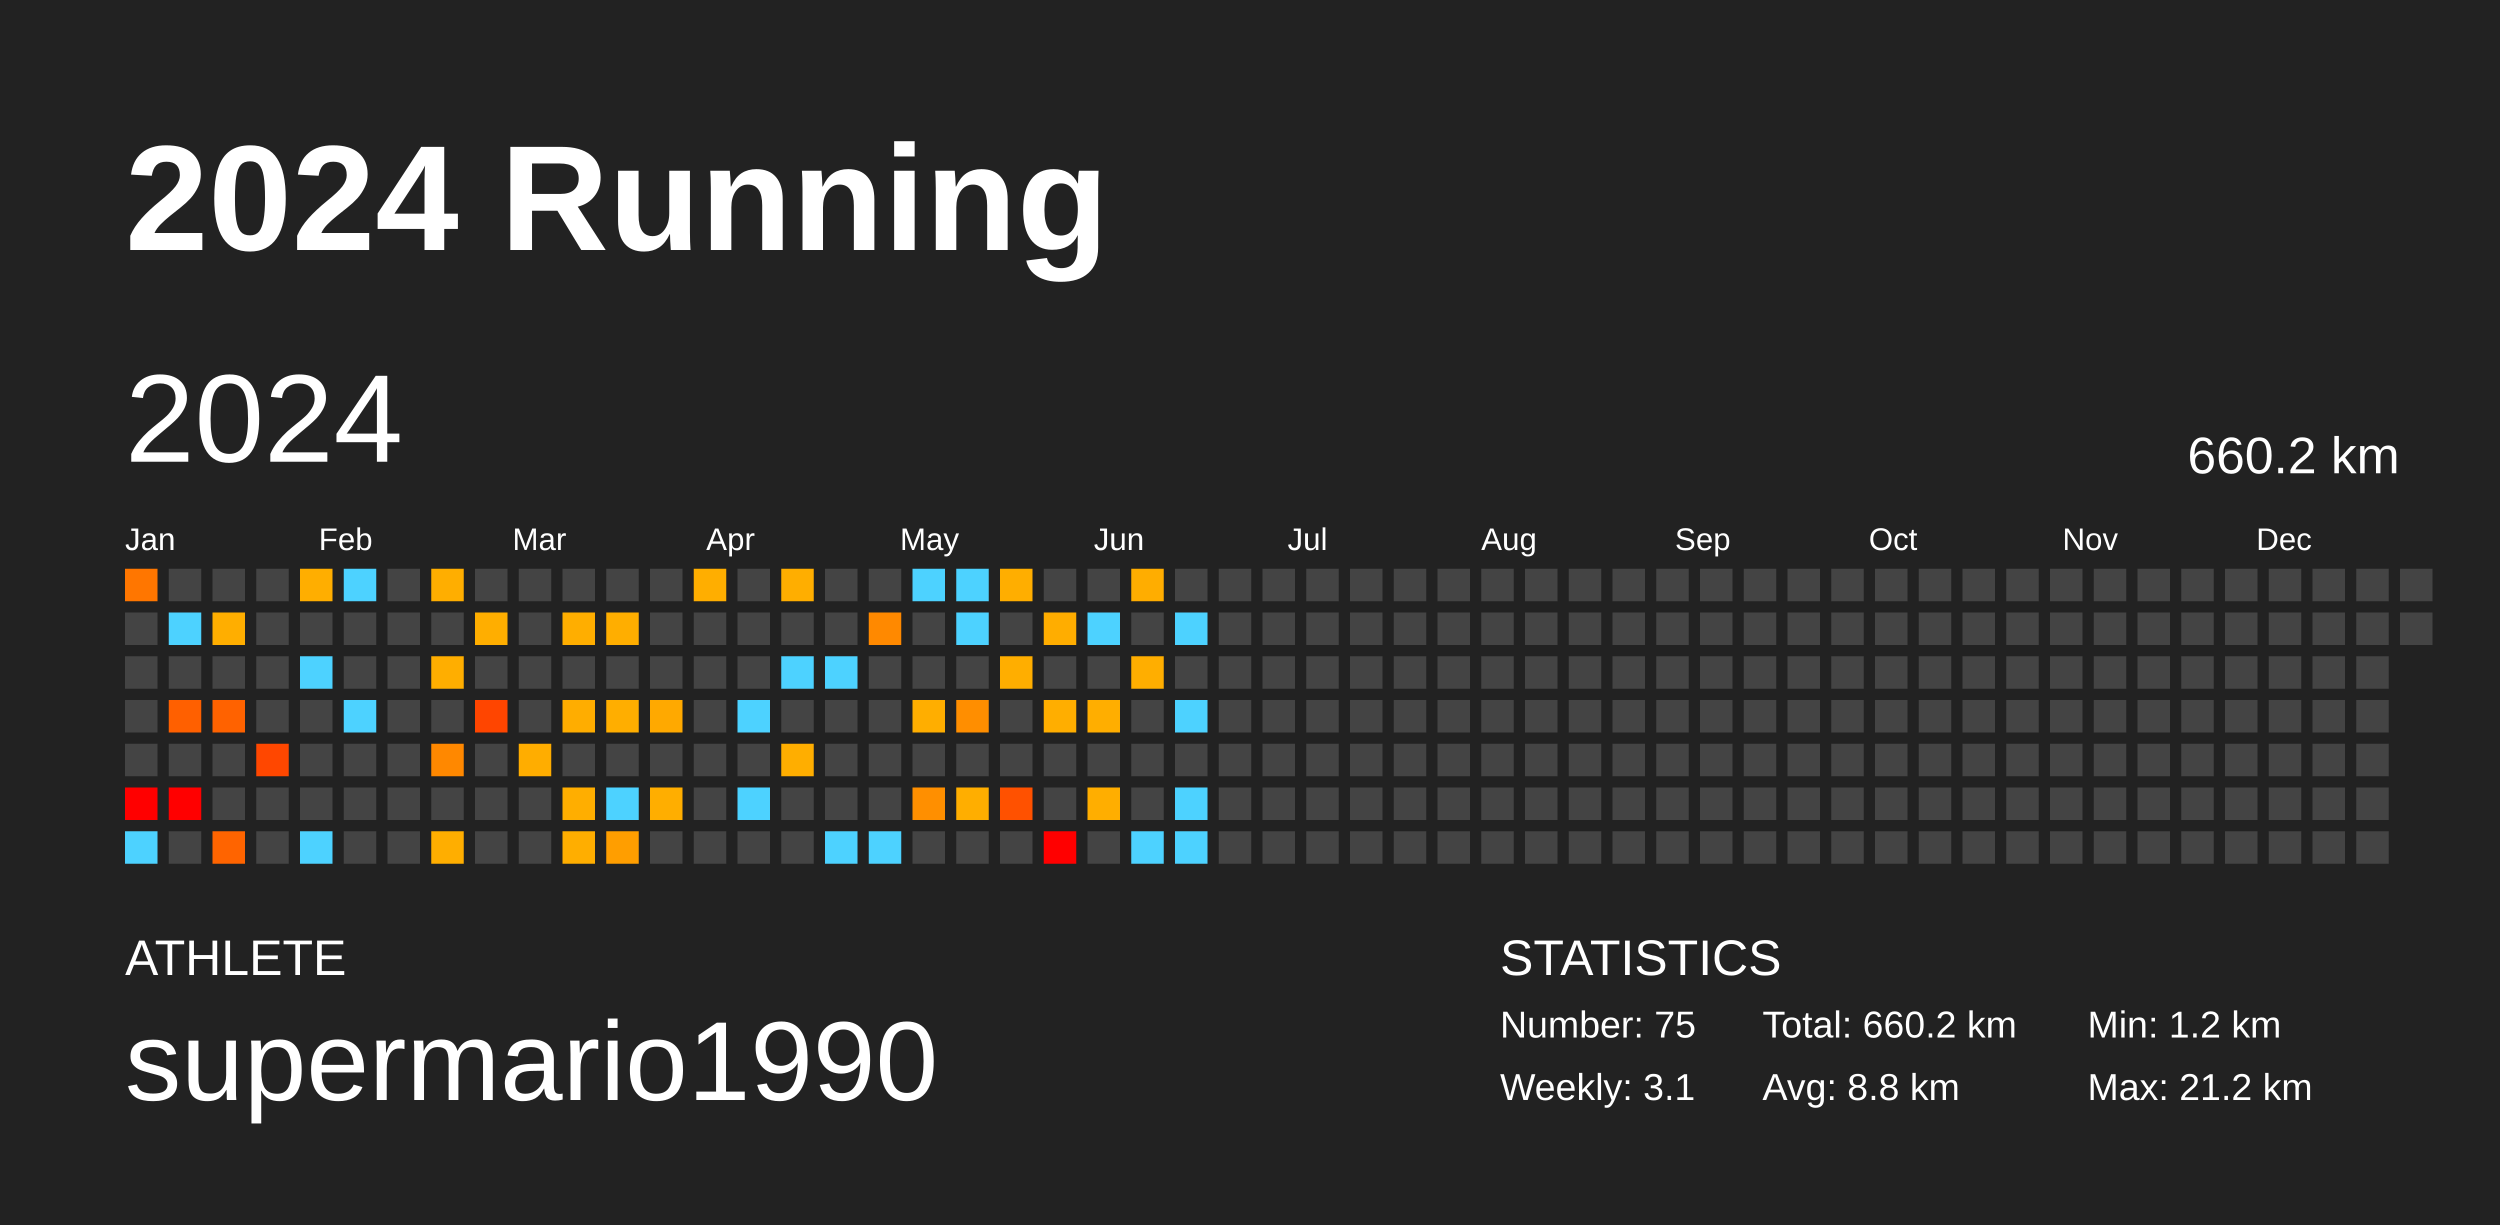
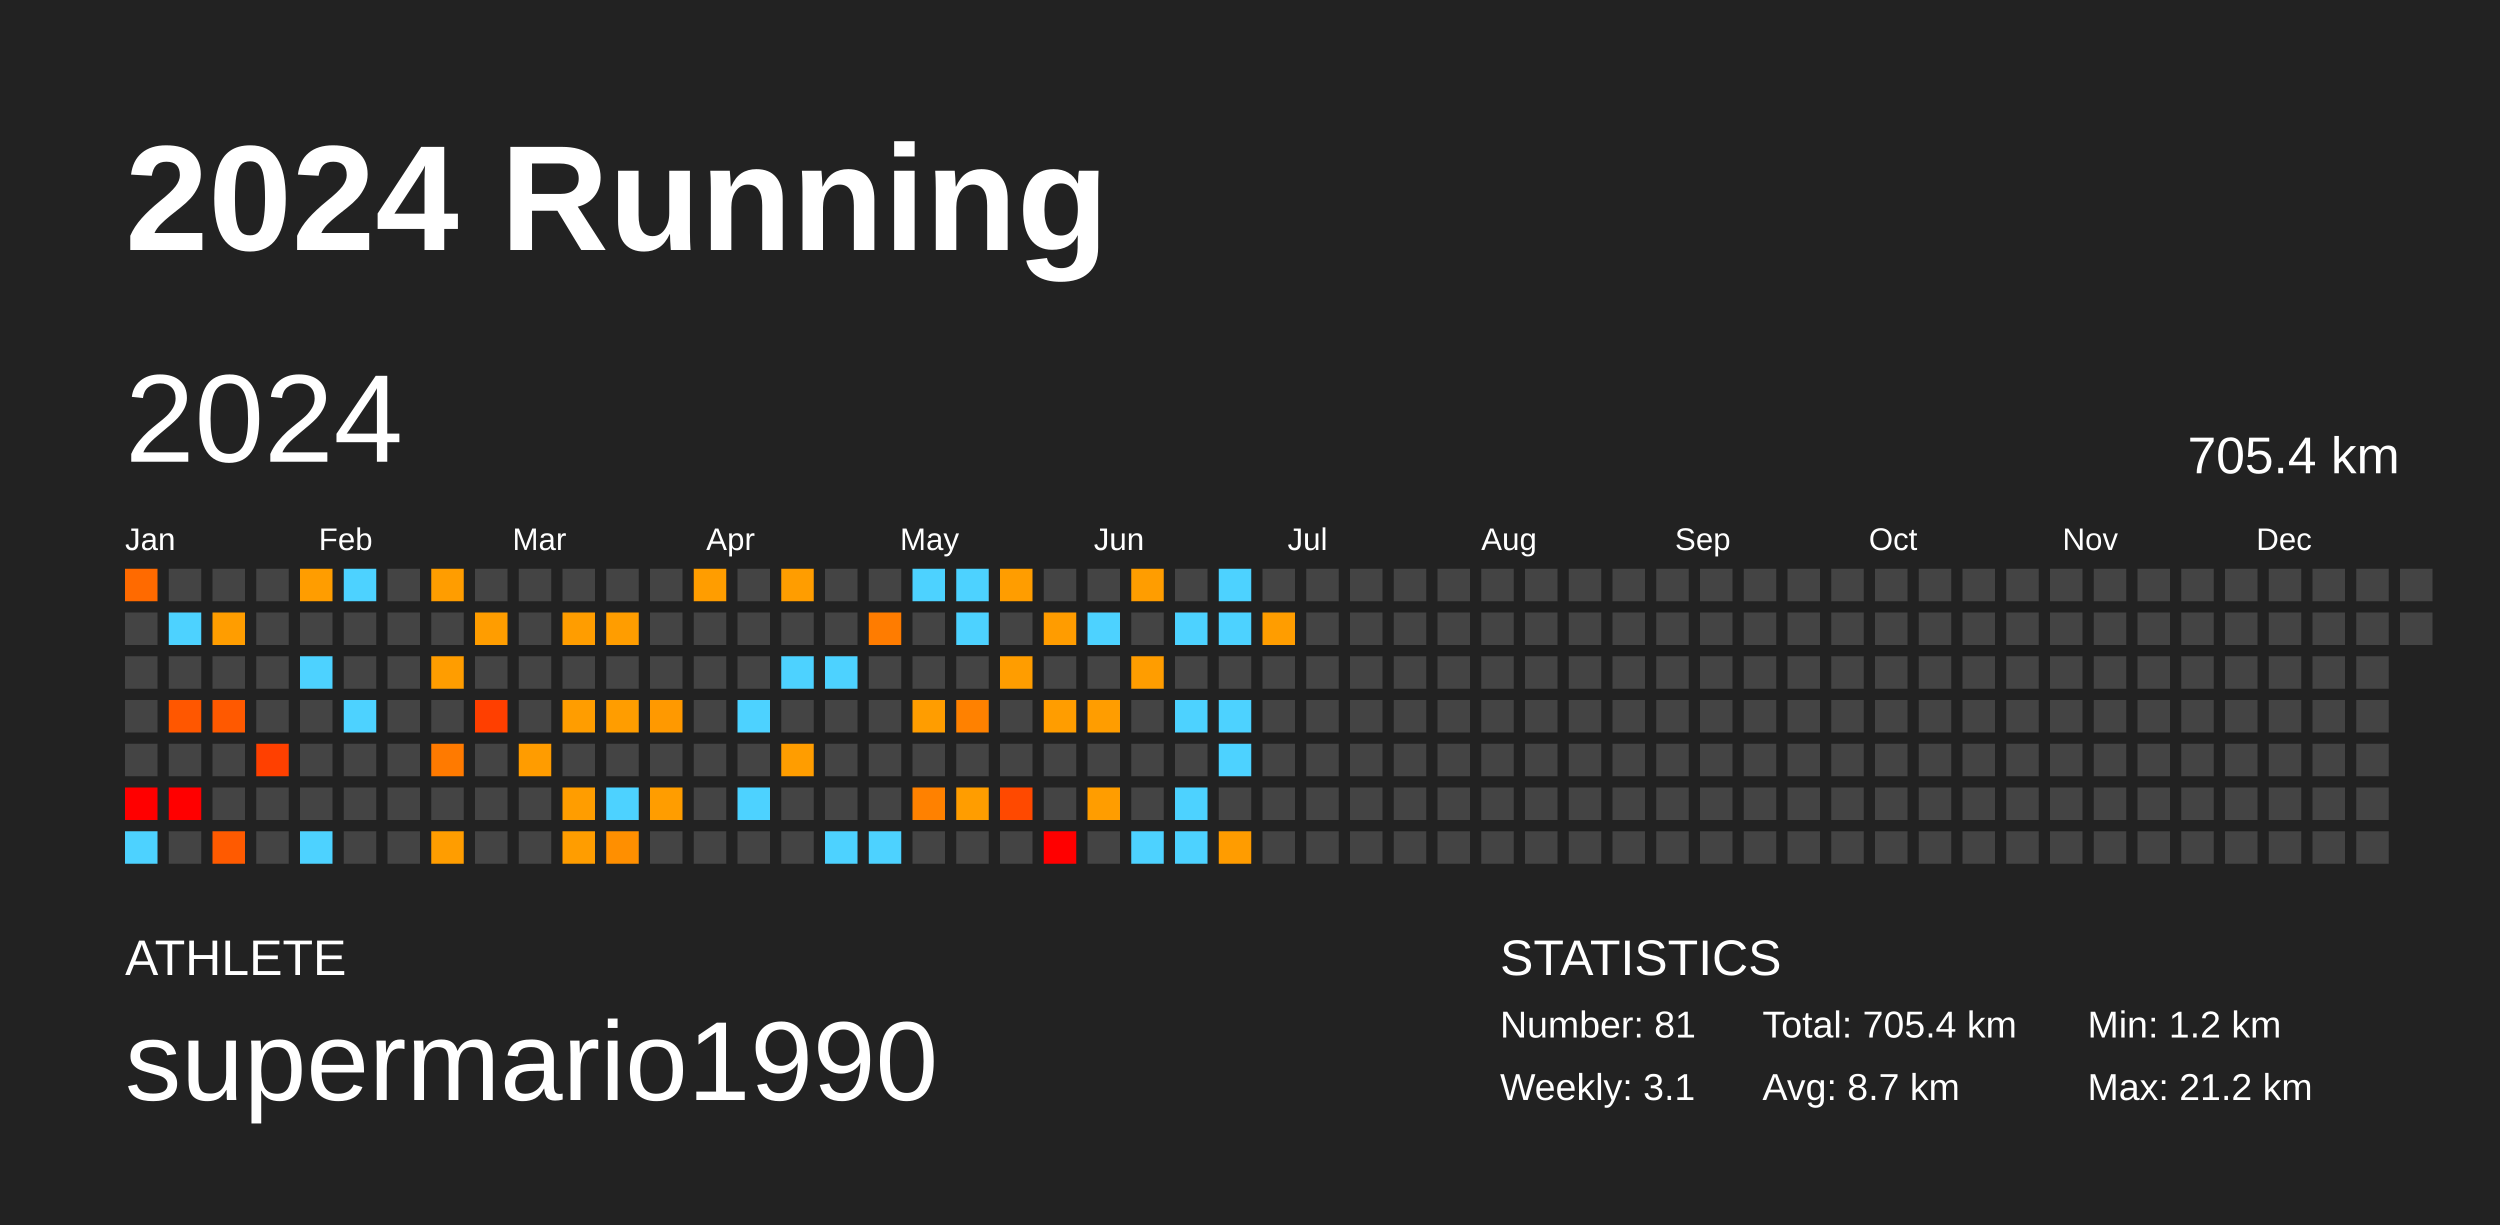
<svg xmlns="http://www.w3.org/2000/svg" baseProfile="full" height="98mm" version="1.1" viewBox="0,0,200,98" width="200mm">
  <defs />
  <rect fill="#222222" height="98" width="200" x="0" y="0" />
  <text fill="#FFFFFF" style="font-size:12px; font-family:Arial; font-weight:bold;" x="10" y="20">2024 Running</text>
  <text fill="#FFFFFF" style="font-size:4px; font-family:Arial" x="10" y="78">ATHLETE</text>
  <text fill="#FFFFFF" style="font-size:9px; font-family:Arial" x="10" y="88">supermario1990</text>
  <text fill="#FFFFFF" style="font-size:4px; font-family:Arial" x="120" y="78">STATISTICS</text>
-   <text fill="#FFFFFF" style="font-size:3px; font-family:Arial" x="120" y="83">Number: 75</text>
+   <text fill="#FFFFFF" style="font-size:3px; font-family:Arial" x="120" y="83">Number: 81</text>
  <text fill="#FFFFFF" style="font-size:3px; font-family:Arial" x="120" y="88">Weekly: 3.1</text>
-   <text fill="#FFFFFF" style="font-size:3px; font-family:Arial" x="141" y="83">Total: 660.2 km</text>
-   <text fill="#FFFFFF" style="font-size:3px; font-family:Arial" x="141" y="88">Avg: 8.8 km</text>
+   <text fill="#FFFFFF" style="font-size:3px; font-family:Arial" x="141" y="83">Total: 705.4 km</text>
+   <text fill="#FFFFFF" style="font-size:3px; font-family:Arial" x="141" y="88">Avg: 8.7 km</text>
  <text fill="#FFFFFF" style="font-size:3px; font-family:Arial" x="167" y="83">Min: 1.2 km</text>
  <text fill="#FFFFFF" style="font-size:3px; font-family:Arial" x="167" y="88">Max: 21.2 km</text>
  <text dominant-baseline="hanging" fill="#FFFFFF" style="font-size:10.0px; font-family:Arial;" x="10" y="30">2024</text>
-   <text dominant-baseline="hanging" fill="#FFFFFF" style="font-size:4.125px; font-family:Arial;" x="175" y="35">660.2 km</text>
+   <text dominant-baseline="hanging" fill="#FFFFFF" style="font-size:4.125px; font-family:Arial;" x="175" y="35">705.4 km</text>
  <text fill="#FFFFFF" style="font-size:2.5px; font-family:Arial" x="10.0" y="44">Jan</text>
  <text fill="#FFFFFF" style="font-size:2.5px; font-family:Arial" x="25.5" y="44">Feb</text>
  <text fill="#FFFFFF" style="font-size:2.5px; font-family:Arial" x="41.0" y="44">Mar</text>
  <text fill="#FFFFFF" style="font-size:2.5px; font-family:Arial" x="56.5" y="44">Apr</text>
  <text fill="#FFFFFF" style="font-size:2.5px; font-family:Arial" x="72.0" y="44">May</text>
  <text fill="#FFFFFF" style="font-size:2.5px; font-family:Arial" x="87.5" y="44">Jun</text>
  <text fill="#FFFFFF" style="font-size:2.5px; font-family:Arial" x="103.0" y="44">Jul</text>
  <text fill="#FFFFFF" style="font-size:2.5px; font-family:Arial" x="118.5" y="44">Aug</text>
  <text fill="#FFFFFF" style="font-size:2.5px; font-family:Arial" x="134.0" y="44">Sep</text>
  <text fill="#FFFFFF" style="font-size:2.5px; font-family:Arial" x="149.5" y="44">Oct</text>
  <text fill="#FFFFFF" style="font-size:2.5px; font-family:Arial" x="165.0" y="44">Nov</text>
  <text fill="#FFFFFF" style="font-size:2.5px; font-family:Arial" x="180.5" y="44">Dec</text>
-   <rect fill="#ff7600" height="2.6" width="2.6" x="10.0" y="45.5" />
+   <rect fill="#ff6a00" height="2.6" width="2.6" x="10.0" y="45.5" />
  <rect fill="#444444" height="2.6" width="2.6" x="10.0" y="49.0" />
  <rect fill="#444444" height="2.6" width="2.6" x="10.0" y="52.5" />
  <rect fill="#444444" height="2.6" width="2.6" x="10.0" y="56.0" />
  <rect fill="#444444" height="2.6" width="2.6" x="10.0" y="59.5" />
  <rect fill="red" height="2.6" width="2.6" x="10.0" y="63.0" />
  <rect fill="#4dd2ff" height="2.6" width="2.6" x="10.0" y="66.5" />
  <rect fill="#444444" height="2.6" width="2.6" x="13.5" y="45.5" />
  <rect fill="#4dd2ff" height="2.6" width="2.6" x="13.5" y="49.0" />
  <rect fill="#444444" height="2.6" width="2.6" x="13.5" y="52.5" />
-   <rect fill="#ff6000" height="2.6" width="2.6" x="13.5" y="56.0" />
+   <rect fill="#ff5700" height="2.6" width="2.6" x="13.5" y="56.0" />
  <rect fill="#444444" height="2.6" width="2.6" x="13.5" y="59.5" />
  <rect fill="red" height="2.6" width="2.6" x="13.5" y="63.0" />
  <rect fill="#444444" height="2.6" width="2.6" x="13.5" y="66.5" />
  <rect fill="#444444" height="2.6" width="2.6" x="17.0" y="45.5" />
-   <rect fill="#ffae00" height="2.6" width="2.6" x="17.0" y="49.0" />
+   <rect fill="#ff9d00" height="2.6" width="2.6" x="17.0" y="49.0" />
  <rect fill="#444444" height="2.6" width="2.6" x="17.0" y="52.5" />
-   <rect fill="#ff6200" height="2.6" width="2.6" x="17.0" y="56.0" />
+   <rect fill="#ff5900" height="2.6" width="2.6" x="17.0" y="56.0" />
  <rect fill="#444444" height="2.6" width="2.6" x="17.0" y="59.5" />
  <rect fill="#444444" height="2.6" width="2.6" x="17.0" y="63.0" />
-   <rect fill="#ff6400" height="2.6" width="2.6" x="17.0" y="66.5" />
+   <rect fill="#ff5a00" height="2.6" width="2.6" x="17.0" y="66.5" />
  <rect fill="#444444" height="2.6" width="2.6" x="20.5" y="45.5" />
  <rect fill="#444444" height="2.6" width="2.6" x="20.5" y="49.0" />
  <rect fill="#444444" height="2.6" width="2.6" x="20.5" y="52.5" />
  <rect fill="#444444" height="2.6" width="2.6" x="20.5" y="56.0" />
-   <rect fill="#ff4700" height="2.6" width="2.6" x="20.5" y="59.5" />
+   <rect fill="#ff4000" height="2.6" width="2.6" x="20.5" y="59.5" />
  <rect fill="#444444" height="2.6" width="2.6" x="20.5" y="63.0" />
  <rect fill="#444444" height="2.6" width="2.6" x="20.5" y="66.5" />
-   <rect fill="#ffae00" height="2.6" width="2.6" x="24.0" y="45.5" />
+   <rect fill="#ff9d00" height="2.6" width="2.6" x="24.0" y="45.5" />
  <rect fill="#444444" height="2.6" width="2.6" x="24.0" y="49.0" />
  <rect fill="#4dd2ff" height="2.6" width="2.6" x="24.0" y="52.5" />
  <rect fill="#444444" height="2.6" width="2.6" x="24.0" y="56.0" />
  <rect fill="#444444" height="2.6" width="2.6" x="24.0" y="59.5" />
  <rect fill="#444444" height="2.6" width="2.6" x="24.0" y="63.0" />
  <rect fill="#4dd2ff" height="2.6" width="2.6" x="24.0" y="66.5" />
  <rect fill="#4dd2ff" height="2.6" width="2.6" x="27.5" y="45.5" />
  <rect fill="#444444" height="2.6" width="2.6" x="27.5" y="49.0" />
  <rect fill="#444444" height="2.6" width="2.6" x="27.5" y="52.5" />
  <rect fill="#4dd2ff" height="2.6" width="2.6" x="27.5" y="56.0" />
  <rect fill="#444444" height="2.6" width="2.6" x="27.5" y="59.5" />
  <rect fill="#444444" height="2.6" width="2.6" x="27.5" y="63.0" />
  <rect fill="#444444" height="2.6" width="2.6" x="27.5" y="66.5" />
  <rect fill="#444444" height="2.6" width="2.6" x="31.0" y="45.5" />
  <rect fill="#444444" height="2.6" width="2.6" x="31.0" y="49.0" />
  <rect fill="#444444" height="2.6" width="2.6" x="31.0" y="52.5" />
  <rect fill="#444444" height="2.6" width="2.6" x="31.0" y="56.0" />
  <rect fill="#444444" height="2.6" width="2.6" x="31.0" y="59.5" />
  <rect fill="#444444" height="2.6" width="2.6" x="31.0" y="63.0" />
  <rect fill="#444444" height="2.6" width="2.6" x="31.0" y="66.5" />
-   <rect fill="#ffae00" height="2.6" width="2.6" x="34.5" y="45.5" />
+   <rect fill="#ff9d00" height="2.6" width="2.6" x="34.5" y="45.5" />
  <rect fill="#444444" height="2.6" width="2.6" x="34.5" y="49.0" />
-   <rect fill="#ffae00" height="2.6" width="2.6" x="34.5" y="52.5" />
+   <rect fill="#ff9d00" height="2.6" width="2.6" x="34.5" y="52.5" />
  <rect fill="#444444" height="2.6" width="2.6" x="34.5" y="56.0" />
-   <rect fill="#ff8800" height="2.6" width="2.6" x="34.5" y="59.5" />
+   <rect fill="#ff7a00" height="2.6" width="2.6" x="34.5" y="59.5" />
  <rect fill="#444444" height="2.6" width="2.6" x="34.5" y="63.0" />
-   <rect fill="#ffae00" height="2.6" width="2.6" x="34.5" y="66.5" />
+   <rect fill="#ff9d00" height="2.6" width="2.6" x="34.5" y="66.5" />
  <rect fill="#444444" height="2.6" width="2.6" x="38.0" y="45.5" />
-   <rect fill="#ffae00" height="2.6" width="2.6" x="38.0" y="49.0" />
+   <rect fill="#ff9d00" height="2.6" width="2.6" x="38.0" y="49.0" />
  <rect fill="#444444" height="2.6" width="2.6" x="38.0" y="52.5" />
-   <rect fill="#ff4500" height="2.6" width="2.6" x="38.0" y="56.0" />
+   <rect fill="#ff3f00" height="2.6" width="2.6" x="38.0" y="56.0" />
  <rect fill="#444444" height="2.6" width="2.6" x="38.0" y="59.5" />
  <rect fill="#444444" height="2.6" width="2.6" x="38.0" y="63.0" />
  <rect fill="#444444" height="2.6" width="2.6" x="38.0" y="66.5" />
  <rect fill="#444444" height="2.6" width="2.6" x="41.5" y="45.5" />
  <rect fill="#444444" height="2.6" width="2.6" x="41.5" y="49.0" />
  <rect fill="#444444" height="2.6" width="2.6" x="41.5" y="52.5" />
  <rect fill="#444444" height="2.6" width="2.6" x="41.5" y="56.0" />
-   <rect fill="#ffad00" height="2.6" width="2.6" x="41.5" y="59.5" />
+   <rect fill="#ff9c00" height="2.6" width="2.6" x="41.5" y="59.5" />
  <rect fill="#444444" height="2.6" width="2.6" x="41.5" y="63.0" />
  <rect fill="#444444" height="2.6" width="2.6" x="41.5" y="66.5" />
  <rect fill="#444444" height="2.6" width="2.6" x="45.0" y="45.5" />
-   <rect fill="#ffae00" height="2.6" width="2.6" x="45.0" y="49.0" />
+   <rect fill="#ff9d00" height="2.6" width="2.6" x="45.0" y="49.0" />
  <rect fill="#444444" height="2.6" width="2.6" x="45.0" y="52.5" />
-   <rect fill="#ffad00" height="2.6" width="2.6" x="45.0" y="56.0" />
+   <rect fill="#ff9d00" height="2.6" width="2.6" x="45.0" y="56.0" />
  <rect fill="#444444" height="2.6" width="2.6" x="45.0" y="59.5" />
-   <rect fill="#ffae00" height="2.6" width="2.6" x="45.0" y="63.0" />
-   <rect fill="#ffae00" height="2.6" width="2.6" x="45.0" y="66.5" />
+   <rect fill="#ff9d00" height="2.6" width="2.6" x="45.0" y="63.0" />
+   <rect fill="#ff9d00" height="2.6" width="2.6" x="45.0" y="66.5" />
  <rect fill="#444444" height="2.6" width="2.6" x="48.5" y="45.5" />
-   <rect fill="#ffae00" height="2.6" width="2.6" x="48.5" y="49.0" />
+   <rect fill="#ff9d00" height="2.6" width="2.6" x="48.5" y="49.0" />
  <rect fill="#444444" height="2.6" width="2.6" x="48.5" y="52.5" />
-   <rect fill="#ffae00" height="2.6" width="2.6" x="48.5" y="56.0" />
+   <rect fill="#ff9d00" height="2.6" width="2.6" x="48.5" y="56.0" />
  <rect fill="#444444" height="2.6" width="2.6" x="48.5" y="59.5" />
  <rect fill="#4dd2ff" height="2.6" width="2.6" x="48.5" y="63.0" />
-   <rect fill="#ff9e00" height="2.6" width="2.6" x="48.5" y="66.5" />
+   <rect fill="#ff8f00" height="2.6" width="2.6" x="48.5" y="66.5" />
  <rect fill="#444444" height="2.6" width="2.6" x="52.0" y="45.5" />
  <rect fill="#444444" height="2.6" width="2.6" x="52.0" y="49.0" />
  <rect fill="#444444" height="2.6" width="2.6" x="52.0" y="52.5" />
-   <rect fill="#ffa900" height="2.6" width="2.6" x="52.0" y="56.0" />
+   <rect fill="#ff9900" height="2.6" width="2.6" x="52.0" y="56.0" />
  <rect fill="#444444" height="2.6" width="2.6" x="52.0" y="59.5" />
-   <rect fill="#ffae00" height="2.6" width="2.6" x="52.0" y="63.0" />
+   <rect fill="#ff9d00" height="2.6" width="2.6" x="52.0" y="63.0" />
  <rect fill="#444444" height="2.6" width="2.6" x="52.0" y="66.5" />
-   <rect fill="#ffae00" height="2.6" width="2.6" x="55.5" y="45.5" />
+   <rect fill="#ff9d00" height="2.6" width="2.6" x="55.5" y="45.5" />
  <rect fill="#444444" height="2.6" width="2.6" x="55.5" y="49.0" />
  <rect fill="#444444" height="2.6" width="2.6" x="55.5" y="52.5" />
  <rect fill="#444444" height="2.6" width="2.6" x="55.5" y="56.0" />
  <rect fill="#444444" height="2.6" width="2.6" x="55.5" y="59.5" />
  <rect fill="#444444" height="2.6" width="2.6" x="55.5" y="63.0" />
  <rect fill="#444444" height="2.6" width="2.6" x="55.5" y="66.5" />
  <rect fill="#444444" height="2.6" width="2.6" x="59.0" y="45.5" />
  <rect fill="#444444" height="2.6" width="2.6" x="59.0" y="49.0" />
  <rect fill="#444444" height="2.6" width="2.6" x="59.0" y="52.5" />
  <rect fill="#4dd2ff" height="2.6" width="2.6" x="59.0" y="56.0" />
  <rect fill="#444444" height="2.6" width="2.6" x="59.0" y="59.5" />
  <rect fill="#4dd2ff" height="2.6" width="2.6" x="59.0" y="63.0" />
  <rect fill="#444444" height="2.6" width="2.6" x="59.0" y="66.5" />
-   <rect fill="#ffae00" height="2.6" width="2.6" x="62.5" y="45.5" />
+   <rect fill="#ff9d00" height="2.6" width="2.6" x="62.5" y="45.5" />
  <rect fill="#444444" height="2.6" width="2.6" x="62.5" y="49.0" />
  <rect fill="#4dd2ff" height="2.6" width="2.6" x="62.5" y="52.5" />
  <rect fill="#444444" height="2.6" width="2.6" x="62.5" y="56.0" />
-   <rect fill="#ffae00" height="2.6" width="2.6" x="62.5" y="59.5" />
+   <rect fill="#ff9d00" height="2.6" width="2.6" x="62.5" y="59.5" />
  <rect fill="#444444" height="2.6" width="2.6" x="62.5" y="63.0" />
  <rect fill="#444444" height="2.6" width="2.6" x="62.5" y="66.5" />
  <rect fill="#444444" height="2.6" width="2.6" x="66.0" y="45.5" />
  <rect fill="#444444" height="2.6" width="2.6" x="66.0" y="49.0" />
  <rect fill="#4dd2ff" height="2.6" width="2.6" x="66.0" y="52.5" />
  <rect fill="#444444" height="2.6" width="2.6" x="66.0" y="56.0" />
  <rect fill="#444444" height="2.6" width="2.6" x="66.0" y="59.5" />
  <rect fill="#444444" height="2.6" width="2.6" x="66.0" y="63.0" />
  <rect fill="#4dd2ff" height="2.6" width="2.6" x="66.0" y="66.5" />
  <rect fill="#444444" height="2.6" width="2.6" x="69.5" y="45.5" />
-   <rect fill="#ff8900" height="2.6" width="2.6" x="69.5" y="49.0" />
+   <rect fill="#ff7c00" height="2.6" width="2.6" x="69.5" y="49.0" />
  <rect fill="#444444" height="2.6" width="2.6" x="69.5" y="52.5" />
  <rect fill="#444444" height="2.6" width="2.6" x="69.5" y="56.0" />
  <rect fill="#444444" height="2.6" width="2.6" x="69.5" y="59.5" />
  <rect fill="#444444" height="2.6" width="2.6" x="69.5" y="63.0" />
  <rect fill="#4dd2ff" height="2.6" width="2.6" x="69.5" y="66.5" />
  <rect fill="#4dd2ff" height="2.6" width="2.6" x="73.0" y="45.5" />
  <rect fill="#444444" height="2.6" width="2.6" x="73.0" y="49.0" />
  <rect fill="#444444" height="2.6" width="2.6" x="73.0" y="52.5" />
-   <rect fill="#ffae00" height="2.6" width="2.6" x="73.0" y="56.0" />
+   <rect fill="#ff9d00" height="2.6" width="2.6" x="73.0" y="56.0" />
  <rect fill="#444444" height="2.6" width="2.6" x="73.0" y="59.5" />
-   <rect fill="#ff8f00" height="2.6" width="2.6" x="73.0" y="63.0" />
+   <rect fill="#ff8100" height="2.6" width="2.6" x="73.0" y="63.0" />
  <rect fill="#444444" height="2.6" width="2.6" x="73.0" y="66.5" />
  <rect fill="#4dd2ff" height="2.6" width="2.6" x="76.5" y="45.5" />
  <rect fill="#4dd2ff" height="2.6" width="2.6" x="76.5" y="49.0" />
  <rect fill="#444444" height="2.6" width="2.6" x="76.5" y="52.5" />
-   <rect fill="#ff8e00" height="2.6" width="2.6" x="76.5" y="56.0" />
+   <rect fill="#ff8100" height="2.6" width="2.6" x="76.5" y="56.0" />
  <rect fill="#444444" height="2.6" width="2.6" x="76.5" y="59.5" />
-   <rect fill="#ffae00" height="2.6" width="2.6" x="76.5" y="63.0" />
+   <rect fill="#ff9d00" height="2.6" width="2.6" x="76.5" y="63.0" />
  <rect fill="#444444" height="2.6" width="2.6" x="76.5" y="66.5" />
-   <rect fill="#ffae00" height="2.6" width="2.6" x="80.0" y="45.5" />
+   <rect fill="#ff9d00" height="2.6" width="2.6" x="80.0" y="45.5" />
  <rect fill="#444444" height="2.6" width="2.6" x="80.0" y="49.0" />
-   <rect fill="#ffae00" height="2.6" width="2.6" x="80.0" y="52.5" />
+   <rect fill="#ff9d00" height="2.6" width="2.6" x="80.0" y="52.5" />
  <rect fill="#444444" height="2.6" width="2.6" x="80.0" y="56.0" />
  <rect fill="#444444" height="2.6" width="2.6" x="80.0" y="59.5" />
-   <rect fill="#ff5100" height="2.6" width="2.6" x="80.0" y="63.0" />
+   <rect fill="#ff4900" height="2.6" width="2.6" x="80.0" y="63.0" />
  <rect fill="#444444" height="2.6" width="2.6" x="80.0" y="66.5" />
  <rect fill="#444444" height="2.6" width="2.6" x="83.5" y="45.5" />
-   <rect fill="#ffad00" height="2.6" width="2.6" x="83.5" y="49.0" />
+   <rect fill="#ff9c00" height="2.6" width="2.6" x="83.5" y="49.0" />
  <rect fill="#444444" height="2.6" width="2.6" x="83.5" y="52.5" />
-   <rect fill="#ffae00" height="2.6" width="2.6" x="83.5" y="56.0" />
+   <rect fill="#ff9d00" height="2.6" width="2.6" x="83.5" y="56.0" />
  <rect fill="#444444" height="2.6" width="2.6" x="83.5" y="59.5" />
  <rect fill="#444444" height="2.6" width="2.6" x="83.5" y="63.0" />
  <rect fill="red" height="2.6" width="2.6" x="83.5" y="66.5" />
  <rect fill="#444444" height="2.6" width="2.6" x="87.0" y="45.5" />
  <rect fill="#4dd2ff" height="2.6" width="2.6" x="87.0" y="49.0" />
  <rect fill="#444444" height="2.6" width="2.6" x="87.0" y="52.5" />
-   <rect fill="#ffae00" height="2.6" width="2.6" x="87.0" y="56.0" />
+   <rect fill="#ff9d00" height="2.6" width="2.6" x="87.0" y="56.0" />
  <rect fill="#444444" height="2.6" width="2.6" x="87.0" y="59.5" />
-   <rect fill="#ffae00" height="2.6" width="2.6" x="87.0" y="63.0" />
+   <rect fill="#ff9d00" height="2.6" width="2.6" x="87.0" y="63.0" />
  <rect fill="#444444" height="2.6" width="2.6" x="87.0" y="66.5" />
-   <rect fill="#ffad00" height="2.6" width="2.6" x="90.5" y="45.5" />
+   <rect fill="#ff9d00" height="2.6" width="2.6" x="90.5" y="45.5" />
  <rect fill="#444444" height="2.6" width="2.6" x="90.5" y="49.0" />
-   <rect fill="#ffae00" height="2.6" width="2.6" x="90.5" y="52.5" />
+   <rect fill="#ff9d00" height="2.6" width="2.6" x="90.5" y="52.5" />
  <rect fill="#444444" height="2.6" width="2.6" x="90.5" y="56.0" />
  <rect fill="#444444" height="2.6" width="2.6" x="90.5" y="59.5" />
  <rect fill="#444444" height="2.6" width="2.6" x="90.5" y="63.0" />
  <rect fill="#4dd2ff" height="2.6" width="2.6" x="90.5" y="66.5" />
  <rect fill="#444444" height="2.6" width="2.6" x="94.0" y="45.5" />
  <rect fill="#4dd2ff" height="2.6" width="2.6" x="94.0" y="49.0" />
  <rect fill="#444444" height="2.6" width="2.6" x="94.0" y="52.5" />
  <rect fill="#4dd2ff" height="2.6" width="2.6" x="94.0" y="56.0" />
  <rect fill="#444444" height="2.6" width="2.6" x="94.0" y="59.5" />
  <rect fill="#4dd2ff" height="2.6" width="2.6" x="94.0" y="63.0" />
  <rect fill="#4dd2ff" height="2.6" width="2.6" x="94.0" y="66.5" />
-   <rect fill="#444444" height="2.6" width="2.6" x="97.5" y="45.5" />
-   <rect fill="#444444" height="2.6" width="2.6" x="97.5" y="49.0" />
+   <rect fill="#4dd2ff" height="2.6" width="2.6" x="97.5" y="45.5" />
+   <rect fill="#4dd2ff" height="2.6" width="2.6" x="97.5" y="49.0" />
  <rect fill="#444444" height="2.6" width="2.6" x="97.5" y="52.5" />
-   <rect fill="#444444" height="2.6" width="2.6" x="97.5" y="56.0" />
-   <rect fill="#444444" height="2.6" width="2.6" x="97.5" y="59.5" />
+   <rect fill="#4dd2ff" height="2.6" width="2.6" x="97.5" y="56.0" />
+   <rect fill="#4dd2ff" height="2.6" width="2.6" x="97.5" y="59.5" />
  <rect fill="#444444" height="2.6" width="2.6" x="97.5" y="63.0" />
-   <rect fill="#444444" height="2.6" width="2.6" x="97.5" y="66.5" />
+   <rect fill="#ff9c00" height="2.6" width="2.6" x="97.5" y="66.5" />
  <rect fill="#444444" height="2.6" width="2.6" x="101.0" y="45.5" />
-   <rect fill="#444444" height="2.6" width="2.6" x="101.0" y="49.0" />
+   <rect fill="#ff9d00" height="2.6" width="2.6" x="101.0" y="49.0" />
  <rect fill="#444444" height="2.6" width="2.6" x="101.0" y="52.5" />
  <rect fill="#444444" height="2.6" width="2.6" x="101.0" y="56.0" />
  <rect fill="#444444" height="2.6" width="2.6" x="101.0" y="59.5" />
  <rect fill="#444444" height="2.6" width="2.6" x="101.0" y="63.0" />
  <rect fill="#444444" height="2.6" width="2.6" x="101.0" y="66.5" />
  <rect fill="#444444" height="2.6" width="2.6" x="104.5" y="45.5" />
  <rect fill="#444444" height="2.6" width="2.6" x="104.5" y="49.0" />
  <rect fill="#444444" height="2.6" width="2.6" x="104.5" y="52.5" />
  <rect fill="#444444" height="2.6" width="2.6" x="104.5" y="56.0" />
  <rect fill="#444444" height="2.6" width="2.6" x="104.5" y="59.5" />
  <rect fill="#444444" height="2.6" width="2.6" x="104.5" y="63.0" />
  <rect fill="#444444" height="2.6" width="2.6" x="104.5" y="66.5" />
  <rect fill="#444444" height="2.6" width="2.6" x="108.0" y="45.5" />
  <rect fill="#444444" height="2.6" width="2.6" x="108.0" y="49.0" />
  <rect fill="#444444" height="2.6" width="2.6" x="108.0" y="52.5" />
  <rect fill="#444444" height="2.6" width="2.6" x="108.0" y="56.0" />
  <rect fill="#444444" height="2.6" width="2.6" x="108.0" y="59.5" />
  <rect fill="#444444" height="2.6" width="2.6" x="108.0" y="63.0" />
  <rect fill="#444444" height="2.6" width="2.6" x="108.0" y="66.5" />
  <rect fill="#444444" height="2.6" width="2.6" x="111.5" y="45.5" />
  <rect fill="#444444" height="2.6" width="2.6" x="111.5" y="49.0" />
  <rect fill="#444444" height="2.6" width="2.6" x="111.5" y="52.5" />
  <rect fill="#444444" height="2.6" width="2.6" x="111.5" y="56.0" />
  <rect fill="#444444" height="2.6" width="2.6" x="111.5" y="59.5" />
  <rect fill="#444444" height="2.6" width="2.6" x="111.5" y="63.0" />
  <rect fill="#444444" height="2.6" width="2.6" x="111.5" y="66.5" />
  <rect fill="#444444" height="2.6" width="2.6" x="115.0" y="45.5" />
  <rect fill="#444444" height="2.6" width="2.6" x="115.0" y="49.0" />
  <rect fill="#444444" height="2.6" width="2.6" x="115.0" y="52.5" />
  <rect fill="#444444" height="2.6" width="2.6" x="115.0" y="56.0" />
  <rect fill="#444444" height="2.6" width="2.6" x="115.0" y="59.5" />
  <rect fill="#444444" height="2.6" width="2.6" x="115.0" y="63.0" />
  <rect fill="#444444" height="2.6" width="2.6" x="115.0" y="66.5" />
  <rect fill="#444444" height="2.6" width="2.6" x="118.5" y="45.5" />
  <rect fill="#444444" height="2.6" width="2.6" x="118.5" y="49.0" />
  <rect fill="#444444" height="2.6" width="2.6" x="118.5" y="52.5" />
  <rect fill="#444444" height="2.6" width="2.6" x="118.5" y="56.0" />
  <rect fill="#444444" height="2.6" width="2.6" x="118.5" y="59.5" />
  <rect fill="#444444" height="2.6" width="2.6" x="118.5" y="63.0" />
  <rect fill="#444444" height="2.6" width="2.6" x="118.5" y="66.5" />
  <rect fill="#444444" height="2.6" width="2.6" x="122.0" y="45.5" />
  <rect fill="#444444" height="2.6" width="2.6" x="122.0" y="49.0" />
  <rect fill="#444444" height="2.6" width="2.6" x="122.0" y="52.5" />
  <rect fill="#444444" height="2.6" width="2.6" x="122.0" y="56.0" />
  <rect fill="#444444" height="2.6" width="2.6" x="122.0" y="59.5" />
  <rect fill="#444444" height="2.6" width="2.6" x="122.0" y="63.0" />
  <rect fill="#444444" height="2.6" width="2.6" x="122.0" y="66.5" />
  <rect fill="#444444" height="2.6" width="2.6" x="125.5" y="45.5" />
  <rect fill="#444444" height="2.6" width="2.6" x="125.5" y="49.0" />
  <rect fill="#444444" height="2.6" width="2.6" x="125.5" y="52.5" />
  <rect fill="#444444" height="2.6" width="2.6" x="125.5" y="56.0" />
  <rect fill="#444444" height="2.6" width="2.6" x="125.5" y="59.5" />
  <rect fill="#444444" height="2.6" width="2.6" x="125.5" y="63.0" />
  <rect fill="#444444" height="2.6" width="2.6" x="125.5" y="66.5" />
  <rect fill="#444444" height="2.6" width="2.6" x="129.0" y="45.5" />
  <rect fill="#444444" height="2.6" width="2.6" x="129.0" y="49.0" />
  <rect fill="#444444" height="2.6" width="2.6" x="129.0" y="52.5" />
  <rect fill="#444444" height="2.6" width="2.6" x="129.0" y="56.0" />
  <rect fill="#444444" height="2.6" width="2.6" x="129.0" y="59.5" />
  <rect fill="#444444" height="2.6" width="2.6" x="129.0" y="63.0" />
  <rect fill="#444444" height="2.6" width="2.6" x="129.0" y="66.5" />
  <rect fill="#444444" height="2.6" width="2.6" x="132.5" y="45.5" />
  <rect fill="#444444" height="2.6" width="2.6" x="132.5" y="49.0" />
  <rect fill="#444444" height="2.6" width="2.6" x="132.5" y="52.5" />
  <rect fill="#444444" height="2.6" width="2.6" x="132.5" y="56.0" />
  <rect fill="#444444" height="2.6" width="2.6" x="132.5" y="59.5" />
  <rect fill="#444444" height="2.6" width="2.6" x="132.5" y="63.0" />
  <rect fill="#444444" height="2.6" width="2.6" x="132.5" y="66.5" />
  <rect fill="#444444" height="2.6" width="2.6" x="136.0" y="45.5" />
  <rect fill="#444444" height="2.6" width="2.6" x="136.0" y="49.0" />
  <rect fill="#444444" height="2.6" width="2.6" x="136.0" y="52.5" />
  <rect fill="#444444" height="2.6" width="2.6" x="136.0" y="56.0" />
  <rect fill="#444444" height="2.6" width="2.6" x="136.0" y="59.5" />
  <rect fill="#444444" height="2.6" width="2.6" x="136.0" y="63.0" />
  <rect fill="#444444" height="2.6" width="2.6" x="136.0" y="66.5" />
  <rect fill="#444444" height="2.6" width="2.6" x="139.5" y="45.5" />
  <rect fill="#444444" height="2.6" width="2.6" x="139.5" y="49.0" />
  <rect fill="#444444" height="2.6" width="2.6" x="139.5" y="52.5" />
  <rect fill="#444444" height="2.6" width="2.6" x="139.5" y="56.0" />
  <rect fill="#444444" height="2.6" width="2.6" x="139.5" y="59.5" />
  <rect fill="#444444" height="2.6" width="2.6" x="139.5" y="63.0" />
  <rect fill="#444444" height="2.6" width="2.6" x="139.5" y="66.5" />
  <rect fill="#444444" height="2.6" width="2.6" x="143.0" y="45.5" />
  <rect fill="#444444" height="2.6" width="2.6" x="143.0" y="49.0" />
  <rect fill="#444444" height="2.6" width="2.6" x="143.0" y="52.5" />
  <rect fill="#444444" height="2.6" width="2.6" x="143.0" y="56.0" />
  <rect fill="#444444" height="2.6" width="2.6" x="143.0" y="59.5" />
  <rect fill="#444444" height="2.6" width="2.6" x="143.0" y="63.0" />
  <rect fill="#444444" height="2.6" width="2.6" x="143.0" y="66.5" />
  <rect fill="#444444" height="2.6" width="2.6" x="146.5" y="45.5" />
  <rect fill="#444444" height="2.6" width="2.6" x="146.5" y="49.0" />
  <rect fill="#444444" height="2.6" width="2.6" x="146.5" y="52.5" />
  <rect fill="#444444" height="2.6" width="2.6" x="146.5" y="56.0" />
  <rect fill="#444444" height="2.6" width="2.6" x="146.5" y="59.5" />
  <rect fill="#444444" height="2.6" width="2.6" x="146.5" y="63.0" />
  <rect fill="#444444" height="2.6" width="2.6" x="146.5" y="66.5" />
  <rect fill="#444444" height="2.6" width="2.6" x="150.0" y="45.5" />
  <rect fill="#444444" height="2.6" width="2.6" x="150.0" y="49.0" />
  <rect fill="#444444" height="2.6" width="2.6" x="150.0" y="52.5" />
  <rect fill="#444444" height="2.6" width="2.6" x="150.0" y="56.0" />
  <rect fill="#444444" height="2.6" width="2.6" x="150.0" y="59.5" />
  <rect fill="#444444" height="2.6" width="2.6" x="150.0" y="63.0" />
  <rect fill="#444444" height="2.6" width="2.6" x="150.0" y="66.5" />
  <rect fill="#444444" height="2.6" width="2.6" x="153.5" y="45.5" />
  <rect fill="#444444" height="2.6" width="2.6" x="153.5" y="49.0" />
  <rect fill="#444444" height="2.6" width="2.6" x="153.5" y="52.5" />
  <rect fill="#444444" height="2.6" width="2.6" x="153.5" y="56.0" />
  <rect fill="#444444" height="2.6" width="2.6" x="153.5" y="59.5" />
  <rect fill="#444444" height="2.6" width="2.6" x="153.5" y="63.0" />
  <rect fill="#444444" height="2.6" width="2.6" x="153.5" y="66.5" />
  <rect fill="#444444" height="2.6" width="2.6" x="157.0" y="45.5" />
  <rect fill="#444444" height="2.6" width="2.6" x="157.0" y="49.0" />
  <rect fill="#444444" height="2.6" width="2.6" x="157.0" y="52.5" />
  <rect fill="#444444" height="2.6" width="2.6" x="157.0" y="56.0" />
  <rect fill="#444444" height="2.6" width="2.6" x="157.0" y="59.5" />
  <rect fill="#444444" height="2.6" width="2.6" x="157.0" y="63.0" />
  <rect fill="#444444" height="2.6" width="2.6" x="157.0" y="66.5" />
  <rect fill="#444444" height="2.6" width="2.6" x="160.5" y="45.5" />
  <rect fill="#444444" height="2.6" width="2.6" x="160.5" y="49.0" />
  <rect fill="#444444" height="2.6" width="2.6" x="160.5" y="52.5" />
  <rect fill="#444444" height="2.6" width="2.6" x="160.5" y="56.0" />
  <rect fill="#444444" height="2.6" width="2.6" x="160.5" y="59.5" />
  <rect fill="#444444" height="2.6" width="2.6" x="160.5" y="63.0" />
  <rect fill="#444444" height="2.6" width="2.6" x="160.5" y="66.5" />
  <rect fill="#444444" height="2.6" width="2.6" x="164.0" y="45.5" />
  <rect fill="#444444" height="2.6" width="2.6" x="164.0" y="49.0" />
  <rect fill="#444444" height="2.6" width="2.6" x="164.0" y="52.5" />
  <rect fill="#444444" height="2.6" width="2.6" x="164.0" y="56.0" />
  <rect fill="#444444" height="2.6" width="2.6" x="164.0" y="59.5" />
  <rect fill="#444444" height="2.6" width="2.6" x="164.0" y="63.0" />
  <rect fill="#444444" height="2.6" width="2.6" x="164.0" y="66.5" />
  <rect fill="#444444" height="2.6" width="2.6" x="167.5" y="45.5" />
  <rect fill="#444444" height="2.6" width="2.6" x="167.5" y="49.0" />
  <rect fill="#444444" height="2.6" width="2.6" x="167.5" y="52.5" />
  <rect fill="#444444" height="2.6" width="2.6" x="167.5" y="56.0" />
  <rect fill="#444444" height="2.6" width="2.6" x="167.5" y="59.5" />
  <rect fill="#444444" height="2.6" width="2.6" x="167.5" y="63.0" />
  <rect fill="#444444" height="2.6" width="2.6" x="167.5" y="66.5" />
  <rect fill="#444444" height="2.6" width="2.6" x="171.0" y="45.5" />
  <rect fill="#444444" height="2.6" width="2.6" x="171.0" y="49.0" />
  <rect fill="#444444" height="2.6" width="2.6" x="171.0" y="52.5" />
  <rect fill="#444444" height="2.6" width="2.6" x="171.0" y="56.0" />
  <rect fill="#444444" height="2.6" width="2.6" x="171.0" y="59.5" />
  <rect fill="#444444" height="2.6" width="2.6" x="171.0" y="63.0" />
  <rect fill="#444444" height="2.6" width="2.6" x="171.0" y="66.5" />
  <rect fill="#444444" height="2.6" width="2.6" x="174.5" y="45.5" />
  <rect fill="#444444" height="2.6" width="2.6" x="174.5" y="49.0" />
  <rect fill="#444444" height="2.6" width="2.6" x="174.5" y="52.5" />
  <rect fill="#444444" height="2.6" width="2.6" x="174.5" y="56.0" />
  <rect fill="#444444" height="2.6" width="2.6" x="174.5" y="59.5" />
  <rect fill="#444444" height="2.6" width="2.6" x="174.5" y="63.0" />
  <rect fill="#444444" height="2.6" width="2.6" x="174.5" y="66.5" />
  <rect fill="#444444" height="2.6" width="2.6" x="178.0" y="45.5" />
  <rect fill="#444444" height="2.6" width="2.6" x="178.0" y="49.0" />
  <rect fill="#444444" height="2.6" width="2.6" x="178.0" y="52.5" />
  <rect fill="#444444" height="2.6" width="2.6" x="178.0" y="56.0" />
  <rect fill="#444444" height="2.6" width="2.6" x="178.0" y="59.5" />
  <rect fill="#444444" height="2.6" width="2.6" x="178.0" y="63.0" />
  <rect fill="#444444" height="2.6" width="2.6" x="178.0" y="66.5" />
  <rect fill="#444444" height="2.6" width="2.6" x="181.5" y="45.5" />
  <rect fill="#444444" height="2.6" width="2.6" x="181.5" y="49.0" />
  <rect fill="#444444" height="2.6" width="2.6" x="181.5" y="52.5" />
  <rect fill="#444444" height="2.6" width="2.6" x="181.5" y="56.0" />
  <rect fill="#444444" height="2.6" width="2.6" x="181.5" y="59.5" />
  <rect fill="#444444" height="2.6" width="2.6" x="181.5" y="63.0" />
  <rect fill="#444444" height="2.6" width="2.6" x="181.5" y="66.5" />
  <rect fill="#444444" height="2.6" width="2.6" x="185.0" y="45.5" />
  <rect fill="#444444" height="2.6" width="2.6" x="185.0" y="49.0" />
  <rect fill="#444444" height="2.6" width="2.6" x="185.0" y="52.5" />
  <rect fill="#444444" height="2.6" width="2.6" x="185.0" y="56.0" />
  <rect fill="#444444" height="2.6" width="2.6" x="185.0" y="59.5" />
  <rect fill="#444444" height="2.6" width="2.6" x="185.0" y="63.0" />
  <rect fill="#444444" height="2.6" width="2.6" x="185.0" y="66.5" />
  <rect fill="#444444" height="2.6" width="2.6" x="188.5" y="45.5" />
  <rect fill="#444444" height="2.6" width="2.6" x="188.5" y="49.0" />
  <rect fill="#444444" height="2.6" width="2.6" x="188.5" y="52.5" />
  <rect fill="#444444" height="2.6" width="2.6" x="188.5" y="56.0" />
  <rect fill="#444444" height="2.6" width="2.6" x="188.5" y="59.5" />
  <rect fill="#444444" height="2.6" width="2.6" x="188.5" y="63.0" />
  <rect fill="#444444" height="2.6" width="2.6" x="188.5" y="66.5" />
  <rect fill="#444444" height="2.6" width="2.6" x="192.0" y="45.5" />
  <rect fill="#444444" height="2.6" width="2.6" x="192.0" y="49.0" />
</svg>
